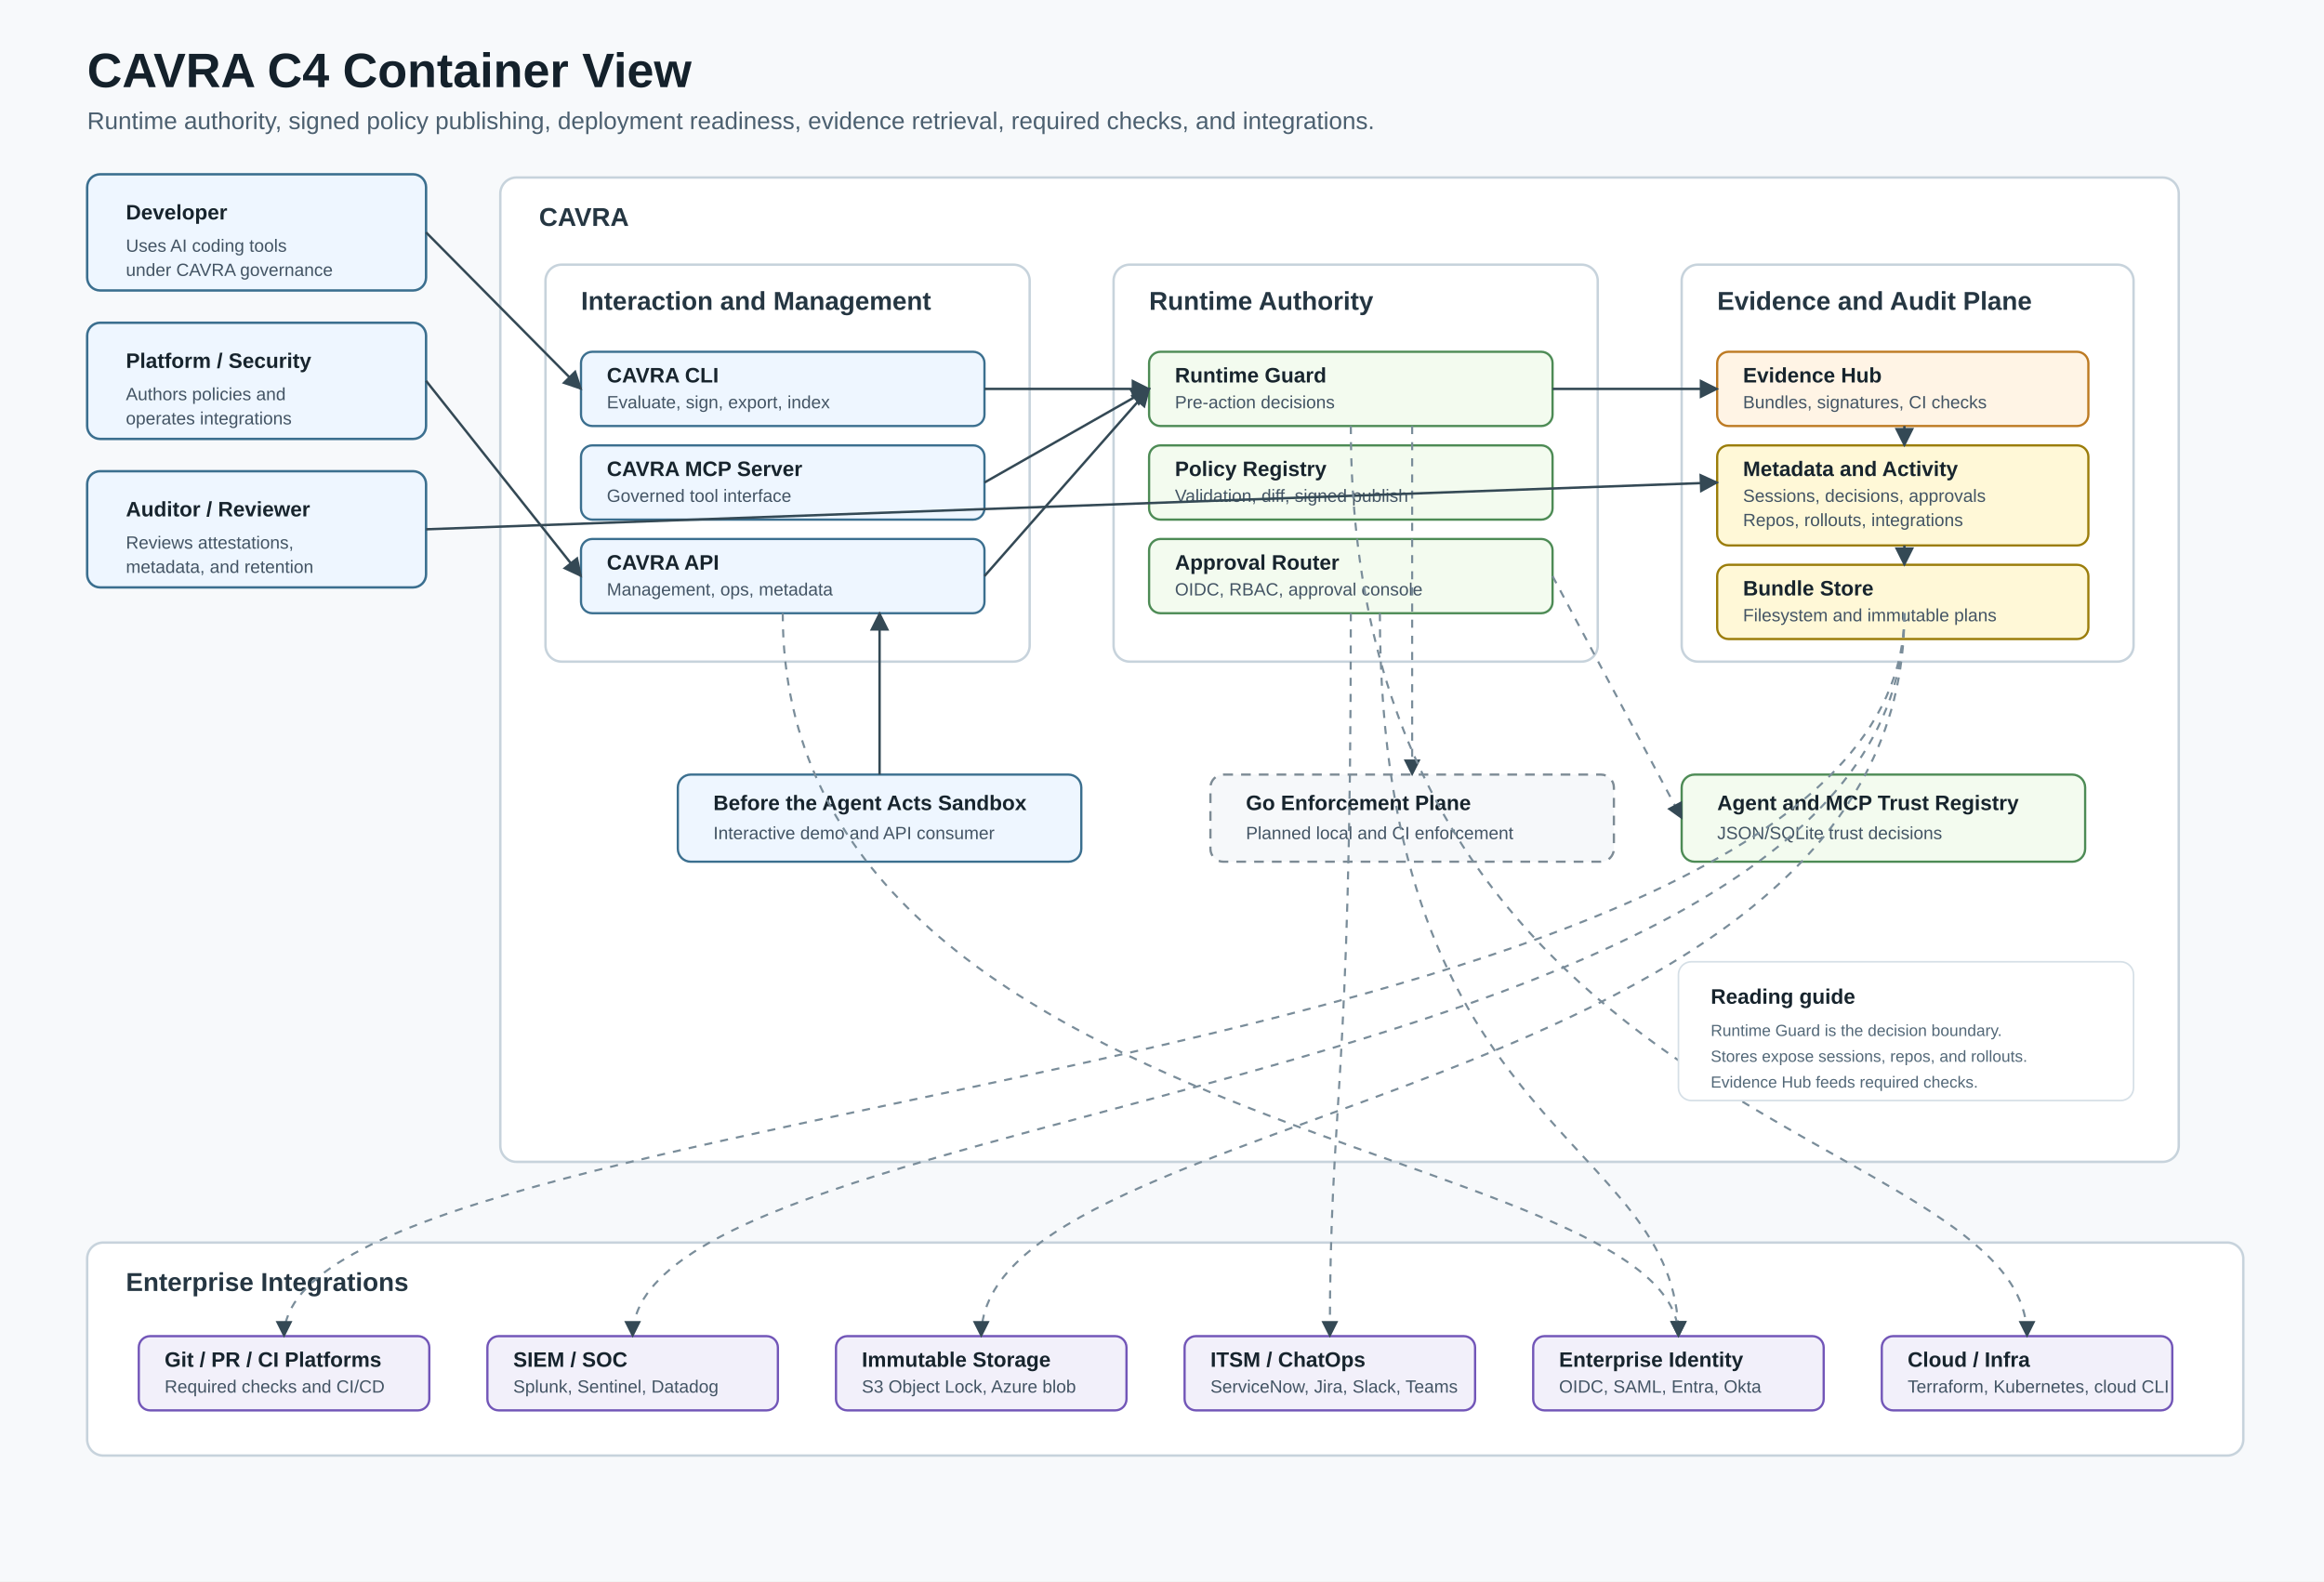
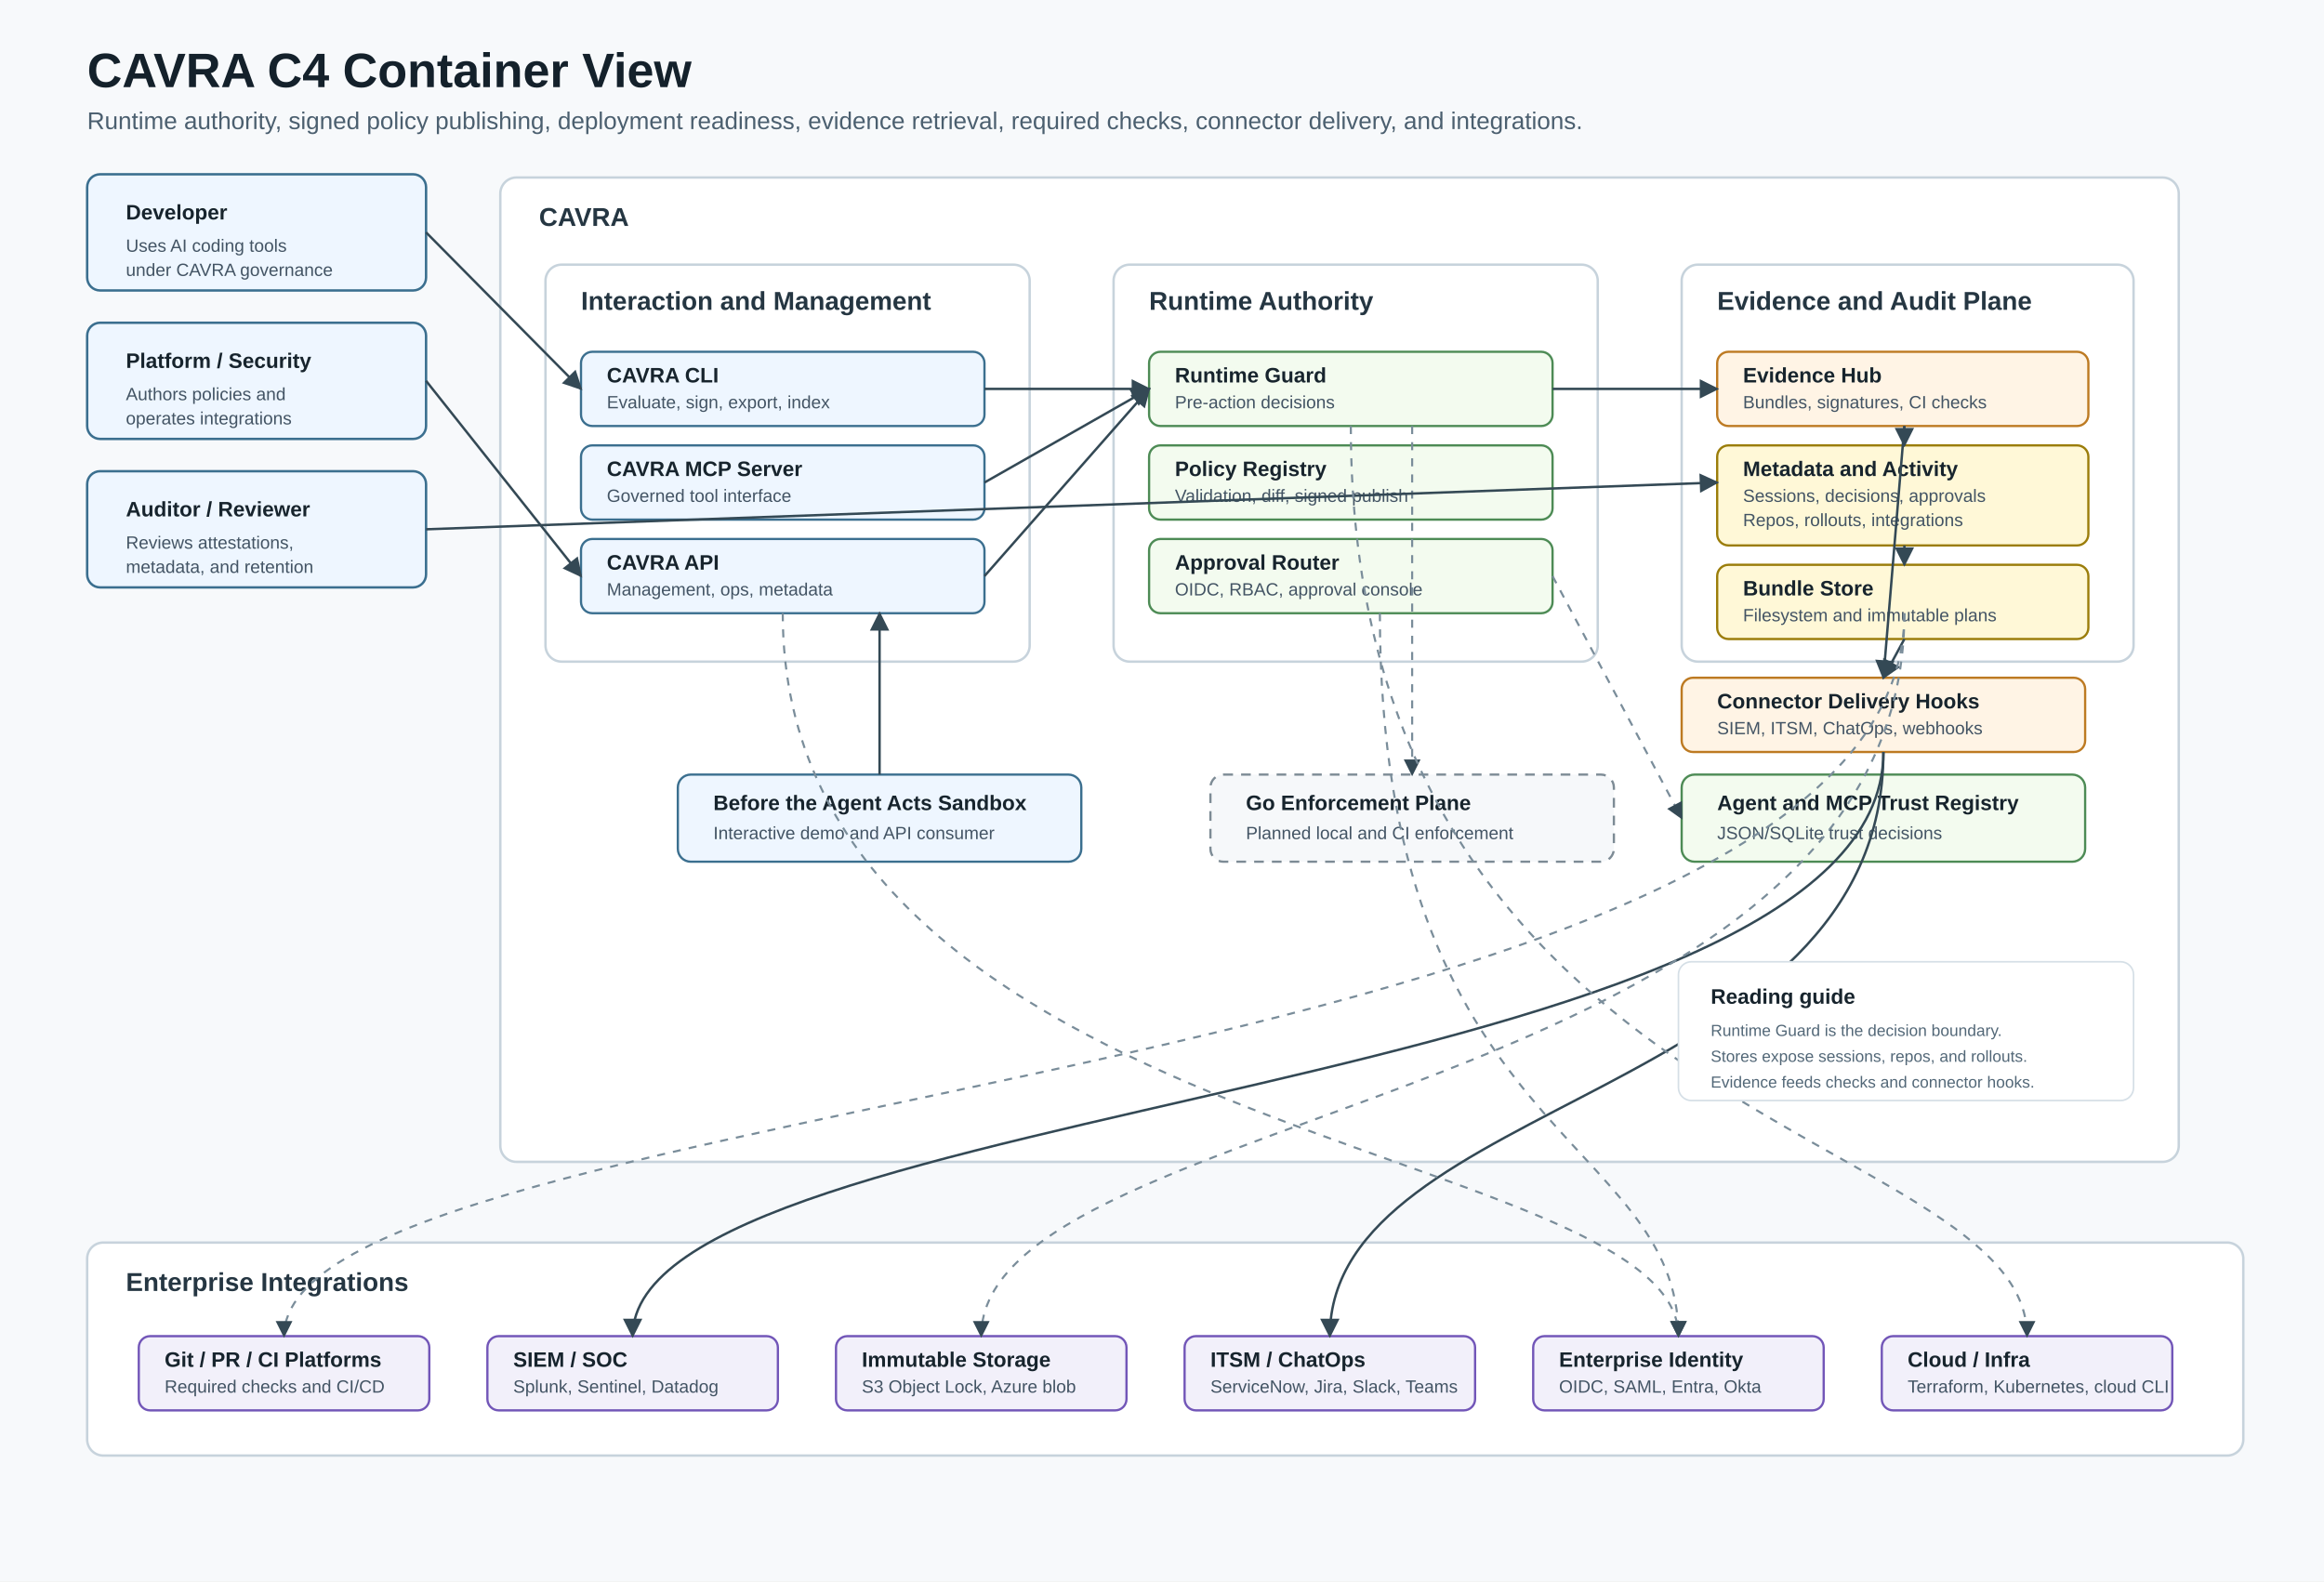
<svg xmlns="http://www.w3.org/2000/svg" width="1440" height="980" viewBox="0 0 1440 980" role="img" aria-labelledby="title desc">
  <defs>
    <marker id="arrow" viewBox="0 0 10 10" refX="9" refY="5" markerWidth="8" markerHeight="8" orient="auto-start-reverse">
      <path d="M 0 0 L 10 5 L 0 10 z" fill="#344955" />
    </marker>
    <style>
      .bg { fill: #f7f9fb; }
      .title { font: 700 30px Arial, sans-serif; fill: #14212b; }
      .subtitle { font: 400 15px Arial, sans-serif; fill: #4b5f6f; }
      .boundary { fill: #ffffff; stroke: #c7d3dc; stroke-width: 1.5; }
      .boundary-title { font: 700 16px Arial, sans-serif; fill: #253642; }
      .actor { fill: #eef6ff; stroke: #3b6f8f; stroke-width: 1.5; }
      .surface { fill: #eef6ff; stroke: #3b6f8f; stroke-width: 1.4; }
      .authority { fill: #f3fbef; stroke: #4d8b55; stroke-width: 1.4; }
      .evidence { fill: #fff4e5; stroke: #bd7a22; stroke-width: 1.4; }
      .external { fill: #f2f0fa; stroke: #7256b8; stroke-width: 1.4; }
      .planned { fill: #f6f8fa; stroke: #7d8b95; stroke-width: 1.4; stroke-dasharray: 6 5; }
      .store { fill: #fff8d7; stroke: #9b7d0a; stroke-width: 1.4; }
      .node-title { font: 700 13px Arial, sans-serif; fill: #17242d; }
      .node-text { font: 400 11px Arial, sans-serif; fill: #435464; }
      .small { font: 400 10px Arial, sans-serif; fill: #526777; }
      .arrow { stroke: #344955; stroke-width: 1.5; fill: none; marker-end: url(#arrow); }
      .soft-arrow { stroke: #7a8d9a; stroke-width: 1.3; fill: none; marker-end: url(#arrow); stroke-dasharray: 5 5; }
      .legend { fill: #ffffff; stroke: #d5dfe6; stroke-width: 1; }
    </style>
  </defs>
  <rect class="bg" width="1440" height="980" />
  <text x="54" y="54" class="title">CAVRA C4 Container View</text>
-   <text x="54" y="80" class="subtitle">Runtime authority, signed policy publishing, deployment readiness, evidence retrieval, required checks, and integrations.</text>
+   <text x="54" y="80" class="subtitle">Runtime authority, signed policy publishing, deployment readiness, evidence retrieval, required checks, connector delivery, and integrations.</text>
  <rect x="54" y="108" width="210" height="72" rx="8" class="actor" />
  <text x="78" y="136" class="node-title">Developer</text>
  <text x="78" y="156" class="node-text">Uses AI coding tools</text>
  <text x="78" y="171" class="node-text">under CAVRA governance</text>
  <rect x="54" y="200" width="210" height="72" rx="8" class="actor" />
  <text x="78" y="228" class="node-title">Platform / Security</text>
  <text x="78" y="248" class="node-text">Authors policies and</text>
  <text x="78" y="263" class="node-text">operates integrations</text>
  <rect x="54" y="292" width="210" height="72" rx="8" class="actor" />
  <text x="78" y="320" class="node-title">Auditor / Reviewer</text>
  <text x="78" y="340" class="node-text">Reviews attestations,</text>
  <text x="78" y="355" class="node-text">metadata, and retention</text>
  <rect x="310" y="110" width="1040" height="610" rx="10" class="boundary" />
  <text x="334" y="140" class="boundary-title">CAVRA</text>
  <rect x="338" y="164" width="300" height="246" rx="10" class="boundary" />
  <text x="360" y="192" class="boundary-title">Interaction and Management</text>
  <rect x="360" y="218" width="250" height="46" rx="7" class="surface" />
  <text x="376" y="237" class="node-title">CAVRA CLI</text>
  <text x="376" y="253" class="node-text">Evaluate, sign, export, index</text>
  <rect x="360" y="276" width="250" height="46" rx="7" class="surface" />
  <text x="376" y="295" class="node-title">CAVRA MCP Server</text>
  <text x="376" y="311" class="node-text">Governed tool interface</text>
  <rect x="360" y="334" width="250" height="46" rx="7" class="surface" />
  <text x="376" y="353" class="node-title">CAVRA API</text>
  <text x="376" y="369" class="node-text">Management, ops, metadata</text>
  <rect x="690" y="164" width="300" height="246" rx="10" class="boundary" />
  <text x="712" y="192" class="boundary-title">Runtime Authority</text>
  <rect x="712" y="218" width="250" height="46" rx="7" class="authority" />
  <text x="728" y="237" class="node-title">Runtime Guard</text>
  <text x="728" y="253" class="node-text">Pre-action decisions</text>
  <rect x="712" y="276" width="250" height="46" rx="7" class="authority" />
  <text x="728" y="295" class="node-title">Policy Registry</text>
  <text x="728" y="311" class="node-text">Validation, diff, signed publish</text>
  <rect x="712" y="334" width="250" height="46" rx="7" class="authority" />
  <text x="728" y="353" class="node-title">Approval Router</text>
  <text x="728" y="369" class="node-text">OIDC, RBAC, approval console</text>
  <rect x="1042" y="164" width="280" height="246" rx="10" class="boundary" />
  <text x="1064" y="192" class="boundary-title">Evidence and Audit Plane</text>
  <rect x="1064" y="218" width="230" height="46" rx="7" class="evidence" />
  <text x="1080" y="237" class="node-title">Evidence Hub</text>
  <text x="1080" y="253" class="node-text">Bundles, signatures, CI checks</text>
  <rect x="1064" y="276" width="230" height="62" rx="7" class="store" />
  <text x="1080" y="295" class="node-title">Metadata and Activity</text>
  <text x="1080" y="311" class="node-text">Sessions, decisions, approvals</text>
  <text x="1080" y="326" class="node-text">Repos, rollouts, integrations</text>
  <rect x="1064" y="350" width="230" height="46" rx="7" class="store" />
  <text x="1080" y="369" class="node-title">Bundle Store</text>
  <text x="1080" y="385" class="node-text">Filesystem and immutable plans</text>
  <rect x="420" y="480" width="250" height="54" rx="8" class="surface" />
  <text x="442" y="502" class="node-title">Before the Agent Acts Sandbox</text>
  <text x="442" y="520" class="node-text">Interactive demo and API consumer</text>
  <rect x="750" y="480" width="250" height="54" rx="8" class="planned" />
  <text x="772" y="502" class="node-title">Go Enforcement Plane</text>
  <text x="772" y="520" class="node-text">Planned local and CI enforcement</text>
  <rect x="1042" y="480" width="250" height="54" rx="8" class="authority" />
  <text x="1064" y="502" class="node-title">Agent and MCP Trust Registry</text>
  <text x="1064" y="520" class="node-text">JSON/SQLite trust decisions</text>
+   <rect x="1042" y="420" width="250" height="46" rx="7" class="evidence" />
+   <text x="1064" y="439" class="node-title">Connector Delivery Hooks</text>
+   <text x="1064" y="455" class="node-text">SIEM, ITSM, ChatOps, webhooks</text>
  <path class="arrow" d="M610 241 L712 241" />
  <path class="arrow" d="M610 299 L712 241" />
  <path class="arrow" d="M610 357 L712 241" />
  <path class="arrow" d="M962 241 L1064 241" />
+   <path class="arrow" d="M1180 264 L1167 420" />
  <path class="arrow" d="M1180 264 L1180 276" />
  <path class="arrow" d="M1180 338 L1180 350" />
+   <path class="arrow" d="M1180 396 L1167 420" />
  <path class="soft-arrow" d="M875 264 L875 480" />
  <path class="soft-arrow" d="M962 357 L1042 507" />
  <path class="arrow" d="M545 480 L545 380" />
  <path class="arrow" d="M264 144 L360 241" />
  <path class="arrow" d="M264 236 L360 357" />
  <path class="arrow" d="M264 328 L1064 299" />
  <rect x="54" y="770" width="1336" height="132" rx="10" class="boundary" />
  <text x="78" y="800" class="boundary-title">Enterprise Integrations</text>
  <rect x="86" y="828" width="180" height="46" rx="7" class="external" />
  <text x="102" y="847" class="node-title">Git / PR / CI Platforms</text>
  <text x="102" y="863" class="node-text">Required checks and CI/CD</text>
  <rect x="302" y="828" width="180" height="46" rx="7" class="external" />
  <text x="318" y="847" class="node-title">SIEM / SOC</text>
  <text x="318" y="863" class="node-text">Splunk, Sentinel, Datadog</text>
  <rect x="518" y="828" width="180" height="46" rx="7" class="external" />
  <text x="534" y="847" class="node-title">Immutable Storage</text>
  <text x="534" y="863" class="node-text">S3 Object Lock, Azure blob</text>
  <rect x="734" y="828" width="180" height="46" rx="7" class="external" />
  <text x="750" y="847" class="node-title">ITSM / ChatOps</text>
  <text x="750" y="863" class="node-text">ServiceNow, Jira, Slack, Teams</text>
  <rect x="950" y="828" width="180" height="46" rx="7" class="external" />
  <text x="966" y="847" class="node-title">Enterprise Identity</text>
  <text x="966" y="863" class="node-text">OIDC, SAML, Entra, Okta</text>
  <rect x="1166" y="828" width="180" height="46" rx="7" class="external" />
  <text x="1182" y="847" class="node-title">Cloud / Infra</text>
  <text x="1182" y="863" class="node-text">Terraform, Kubernetes, cloud CLI</text>
  <path class="soft-arrow" d="M1180 380 C1180 675 176 675 176 828" />
-   <path class="soft-arrow" d="M1180 380 C1180 680 392 680 392 828" />
+   <path class="arrow" d="M1167 466 C1167 680 392 680 392 828" />
  <path class="soft-arrow" d="M1180 380 C1180 684 608 684 608 828" />
-   <path class="soft-arrow" d="M837 380 C837 680 824 680 824 828" />
+   <path class="arrow" d="M1167 466 C1167 680 824 680 824 828" />
  <path class="soft-arrow" d="M855 380 C855 704 1040 704 1040 828" />
  <path class="soft-arrow" d="M485 380 C485 708 1040 708 1040 828" />
  <path class="soft-arrow" d="M837 264 C837 700 1256 700 1256 828" />
  <rect x="1040" y="596" width="282" height="86" rx="8" class="legend" />
  <text x="1060" y="622" class="node-title">Reading guide</text>
  <text x="1060" y="642" class="small">Runtime Guard is the decision boundary.</text>
  <text x="1060" y="658" class="small">Stores expose sessions, repos, and rollouts.</text>
-   <text x="1060" y="674" class="small">Evidence Hub feeds required checks.</text>
+   <text x="1060" y="674" class="small">Evidence feeds checks and connector hooks.</text>
</svg>
